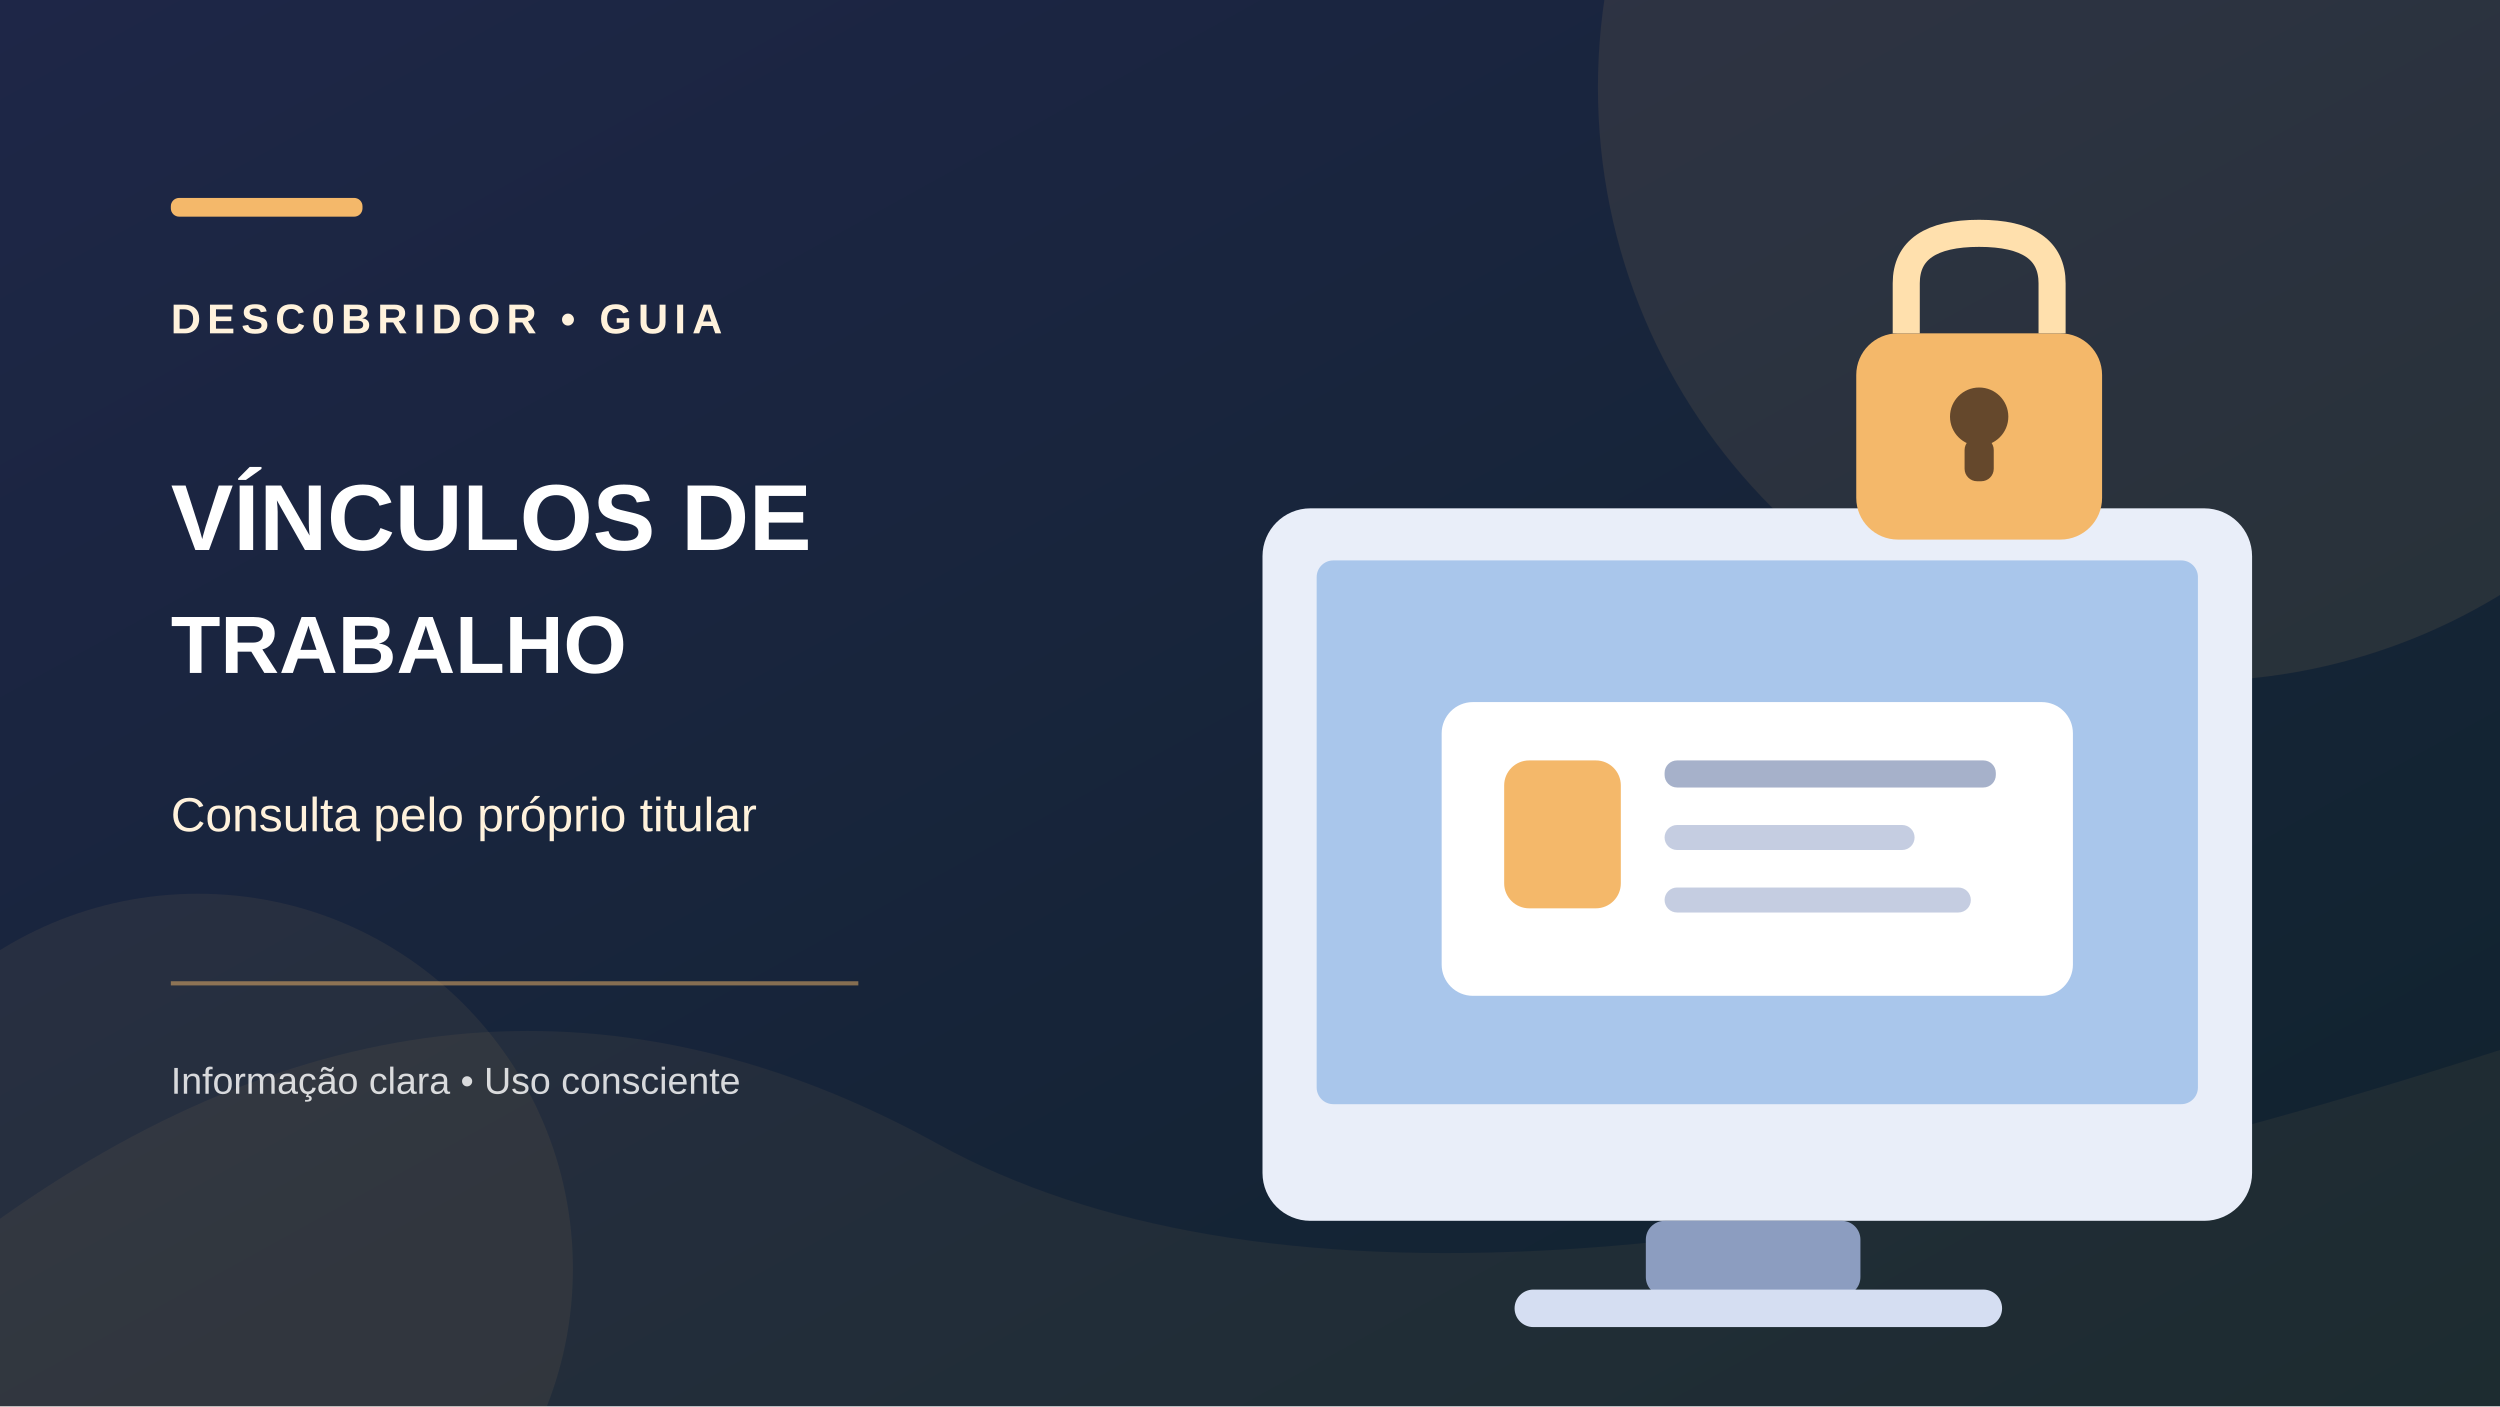
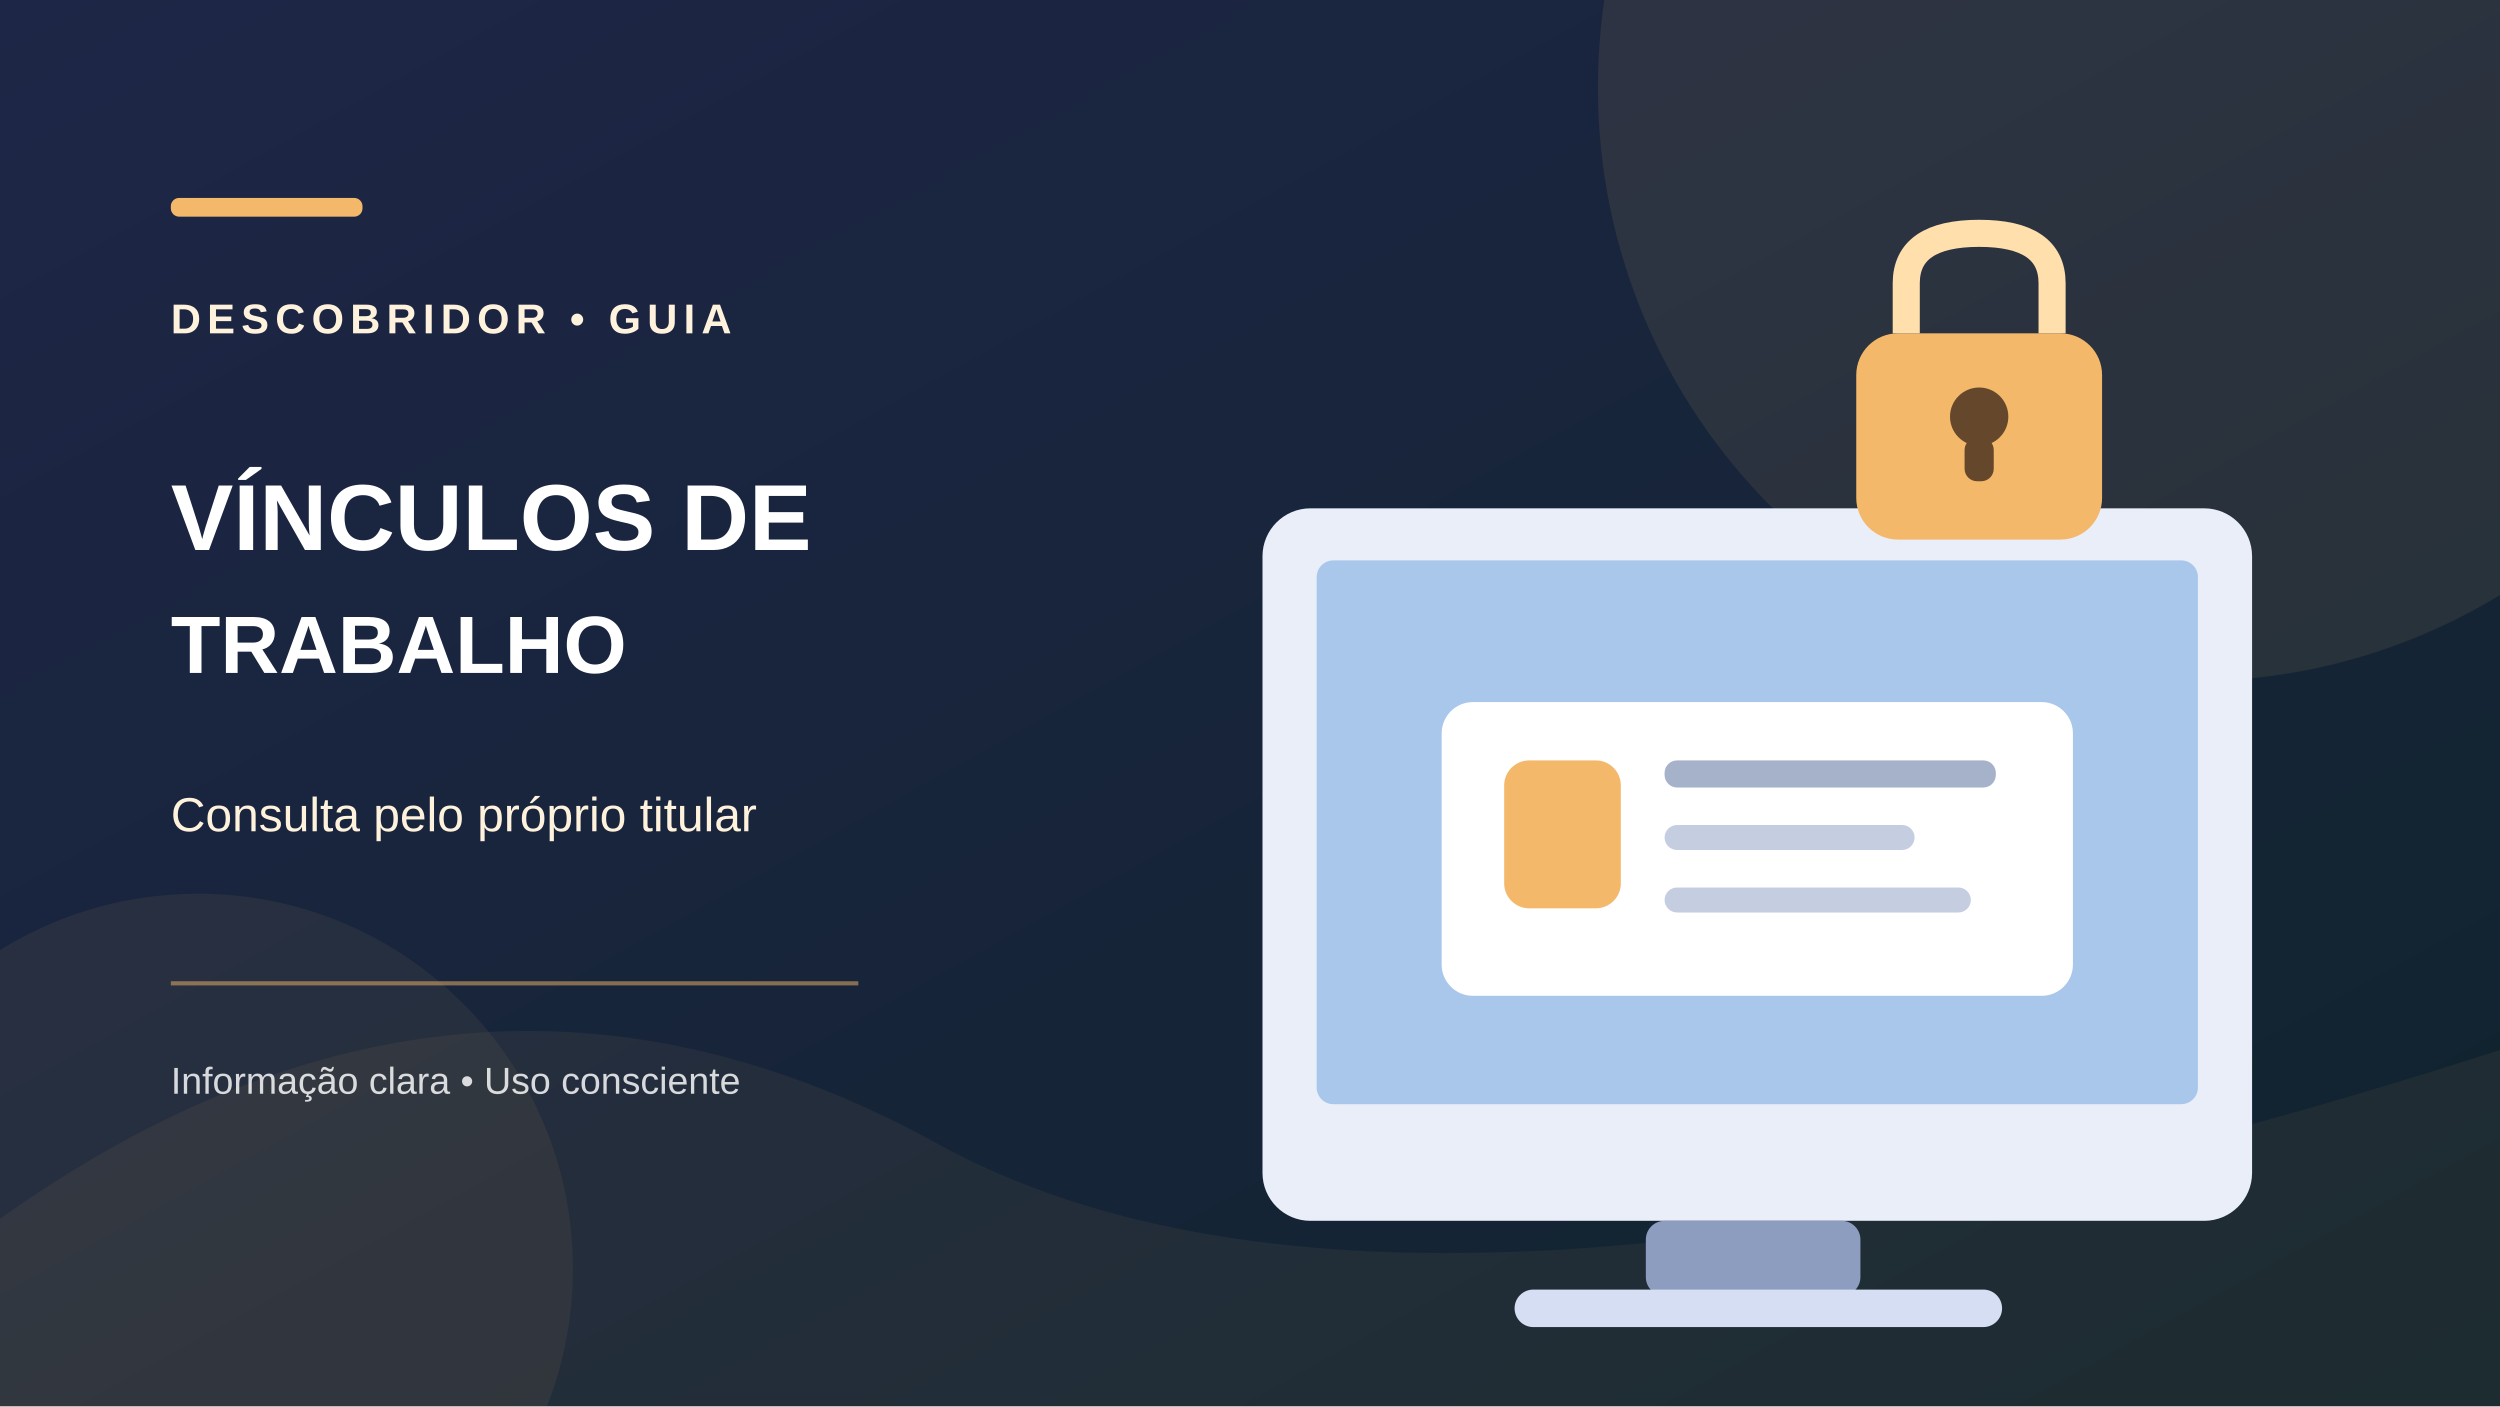
<svg xmlns="http://www.w3.org/2000/svg" width="1200" height="675" viewBox="0 0 1200 675" role="img" aria-label="VÍNCULOS DE TRABALHO">
  <defs>
    <linearGradient id="bg" x1="0" x2="1" y1="0" y2="1">
      <stop stop-color="#1E2647" />
      <stop offset="1" stop-color="#10232D" />
    </linearGradient>
  </defs>
  <rect width="1200" height="675" fill="url(#bg)" />
  <circle cx="1052" cy="42" r="285" fill="#F4B86A" opacity=".09" />
  <circle cx="95" cy="609" r="180" fill="#F4B86A" opacity=".07" />
  <path d="M0 585q225-160 450-36t750-45v171H0z" fill="#F4B86A" opacity=".06" />
  <rect x="82" y="95" width="92" height="9" rx="4" fill="#F4B86A" />
-   <text x="82" y="160" font-size="20" font-family="Arial,sans-serif" font-weight="700" letter-spacing="3" fill="#FFF2DC">DESC0BRIDOR • GUIA</text>
+   <text x="82" y="160" font-size="20" font-family="Arial,sans-serif" font-weight="700" letter-spacing="3" fill="#FFF2DC">DESCOBRIDOR • GUIA</text>
  <text x="82" y="264" font-size="45" font-weight="700" font-family="Arial,sans-serif" fill="#FFFFFF">VÍNCULOS DE</text>
  <text x="82" y="323" font-size="39" font-weight="700" font-family="Arial,sans-serif" fill="#FFFFFF">TRABALHO</text>
  <text x="82" y="399" font-size="23" font-family="Arial,sans-serif" fill="#FFF2DC">Consulta pelo próprio titular</text>
  <rect x="82" y="471" width="330" height="2" fill="#F4B86A" opacity=".5" />
  <text x="82" y="525" font-size="18" font-family="Arial,sans-serif" fill="#FFFFFF" opacity=".82">Informação clara • Uso consciente</text>
  <rect x="606" y="244" width="475" height="342" rx="23" fill="#E9EEF9" />
  <rect x="632" y="269" width="423" height="261" rx="8" fill="#A9C6EB" />
  <rect x="790" y="586" width="103" height="36" rx="9" fill="#8C9DC0" />
  <rect x="727" y="619" width="234" height="18" rx="9" fill="#D5DEF2" />
  <rect x="692" y="337" width="303" height="141" rx="15" fill="#fff" />
  <rect x="722" y="365" width="56" height="71" rx="12" fill="#F4B86A" />
  <rect x="799" y="365" width="159" height="13" rx="6" fill="#A6B1CA" />
  <rect x="799" y="396" width="120" height="12" rx="6" fill="#C5CDE1" />
  <rect x="799" y="426" width="147" height="12" rx="6" fill="#C5CDE1" />
  <rect x="891" y="160" width="118" height="99" rx="20" fill="#F4B86A" />
  <path d="M915 160v-24q0-24 35-24t35 24v24" stroke="#FFE0AD" stroke-width="13" fill="none" />
  <circle cx="950" cy="200" r="14" fill="#65482C" />
  <rect x="943" y="210" width="14" height="21" rx="6" fill="#65482C" />
</svg>
